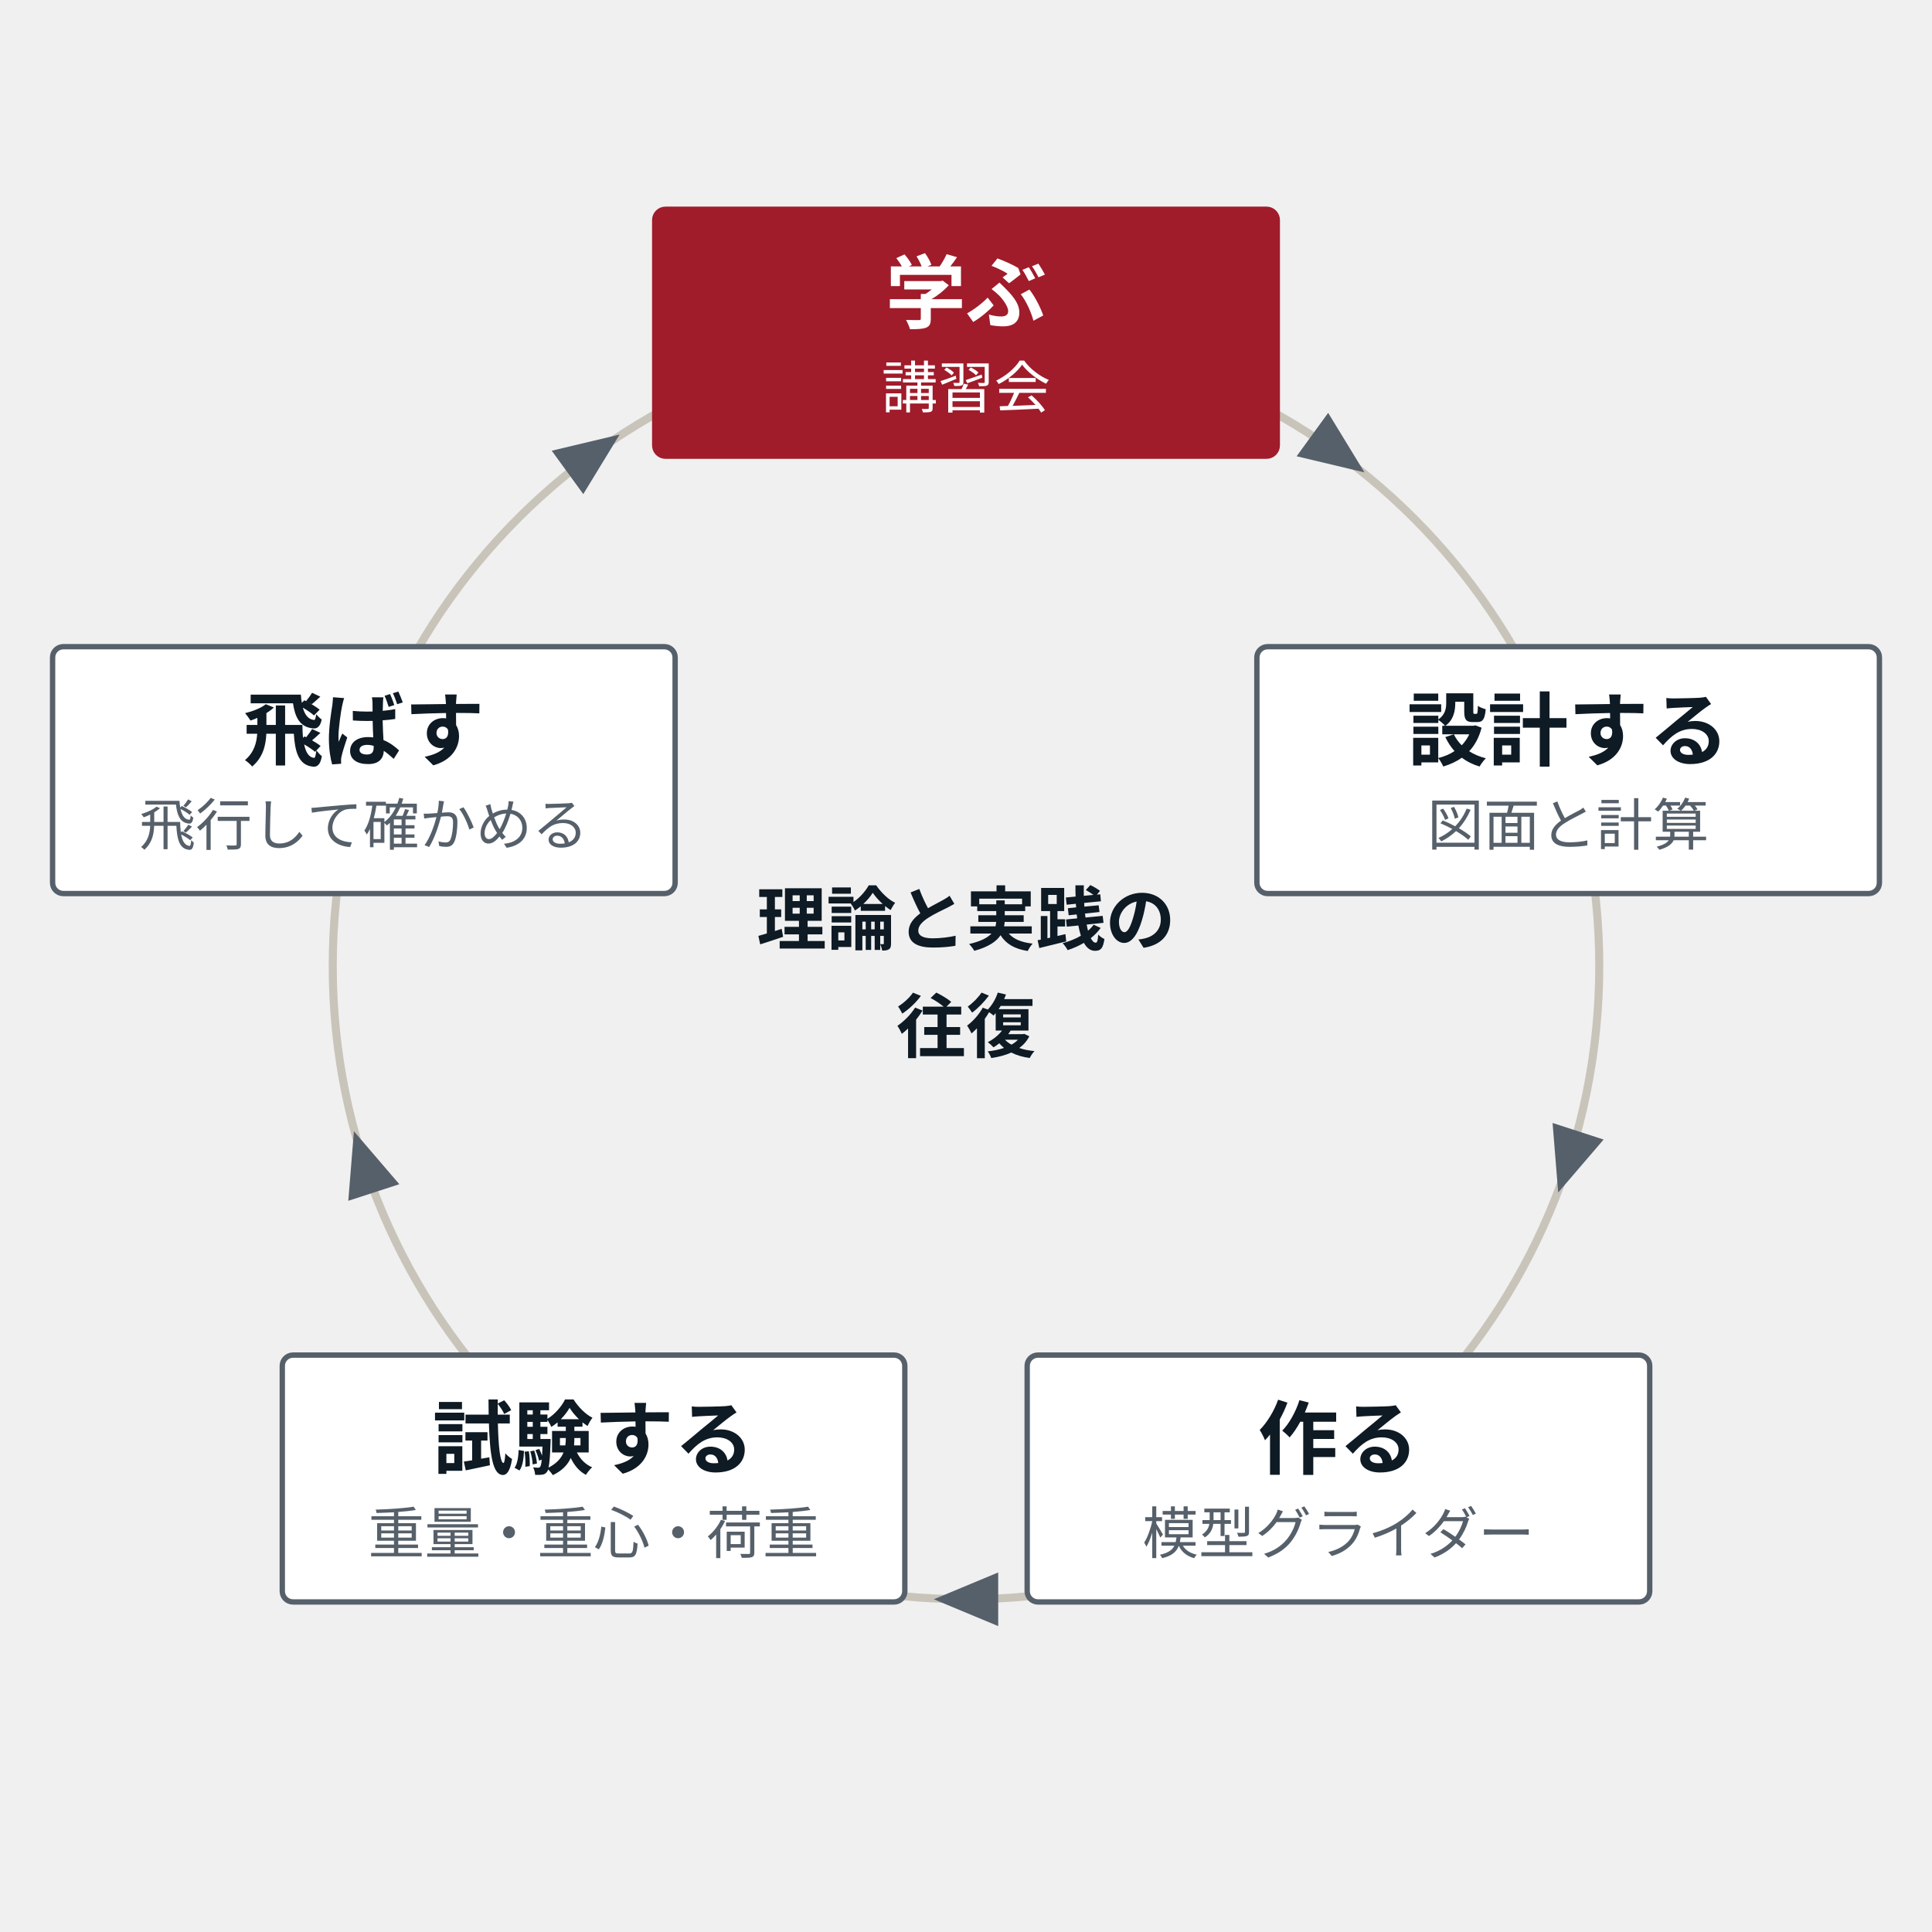
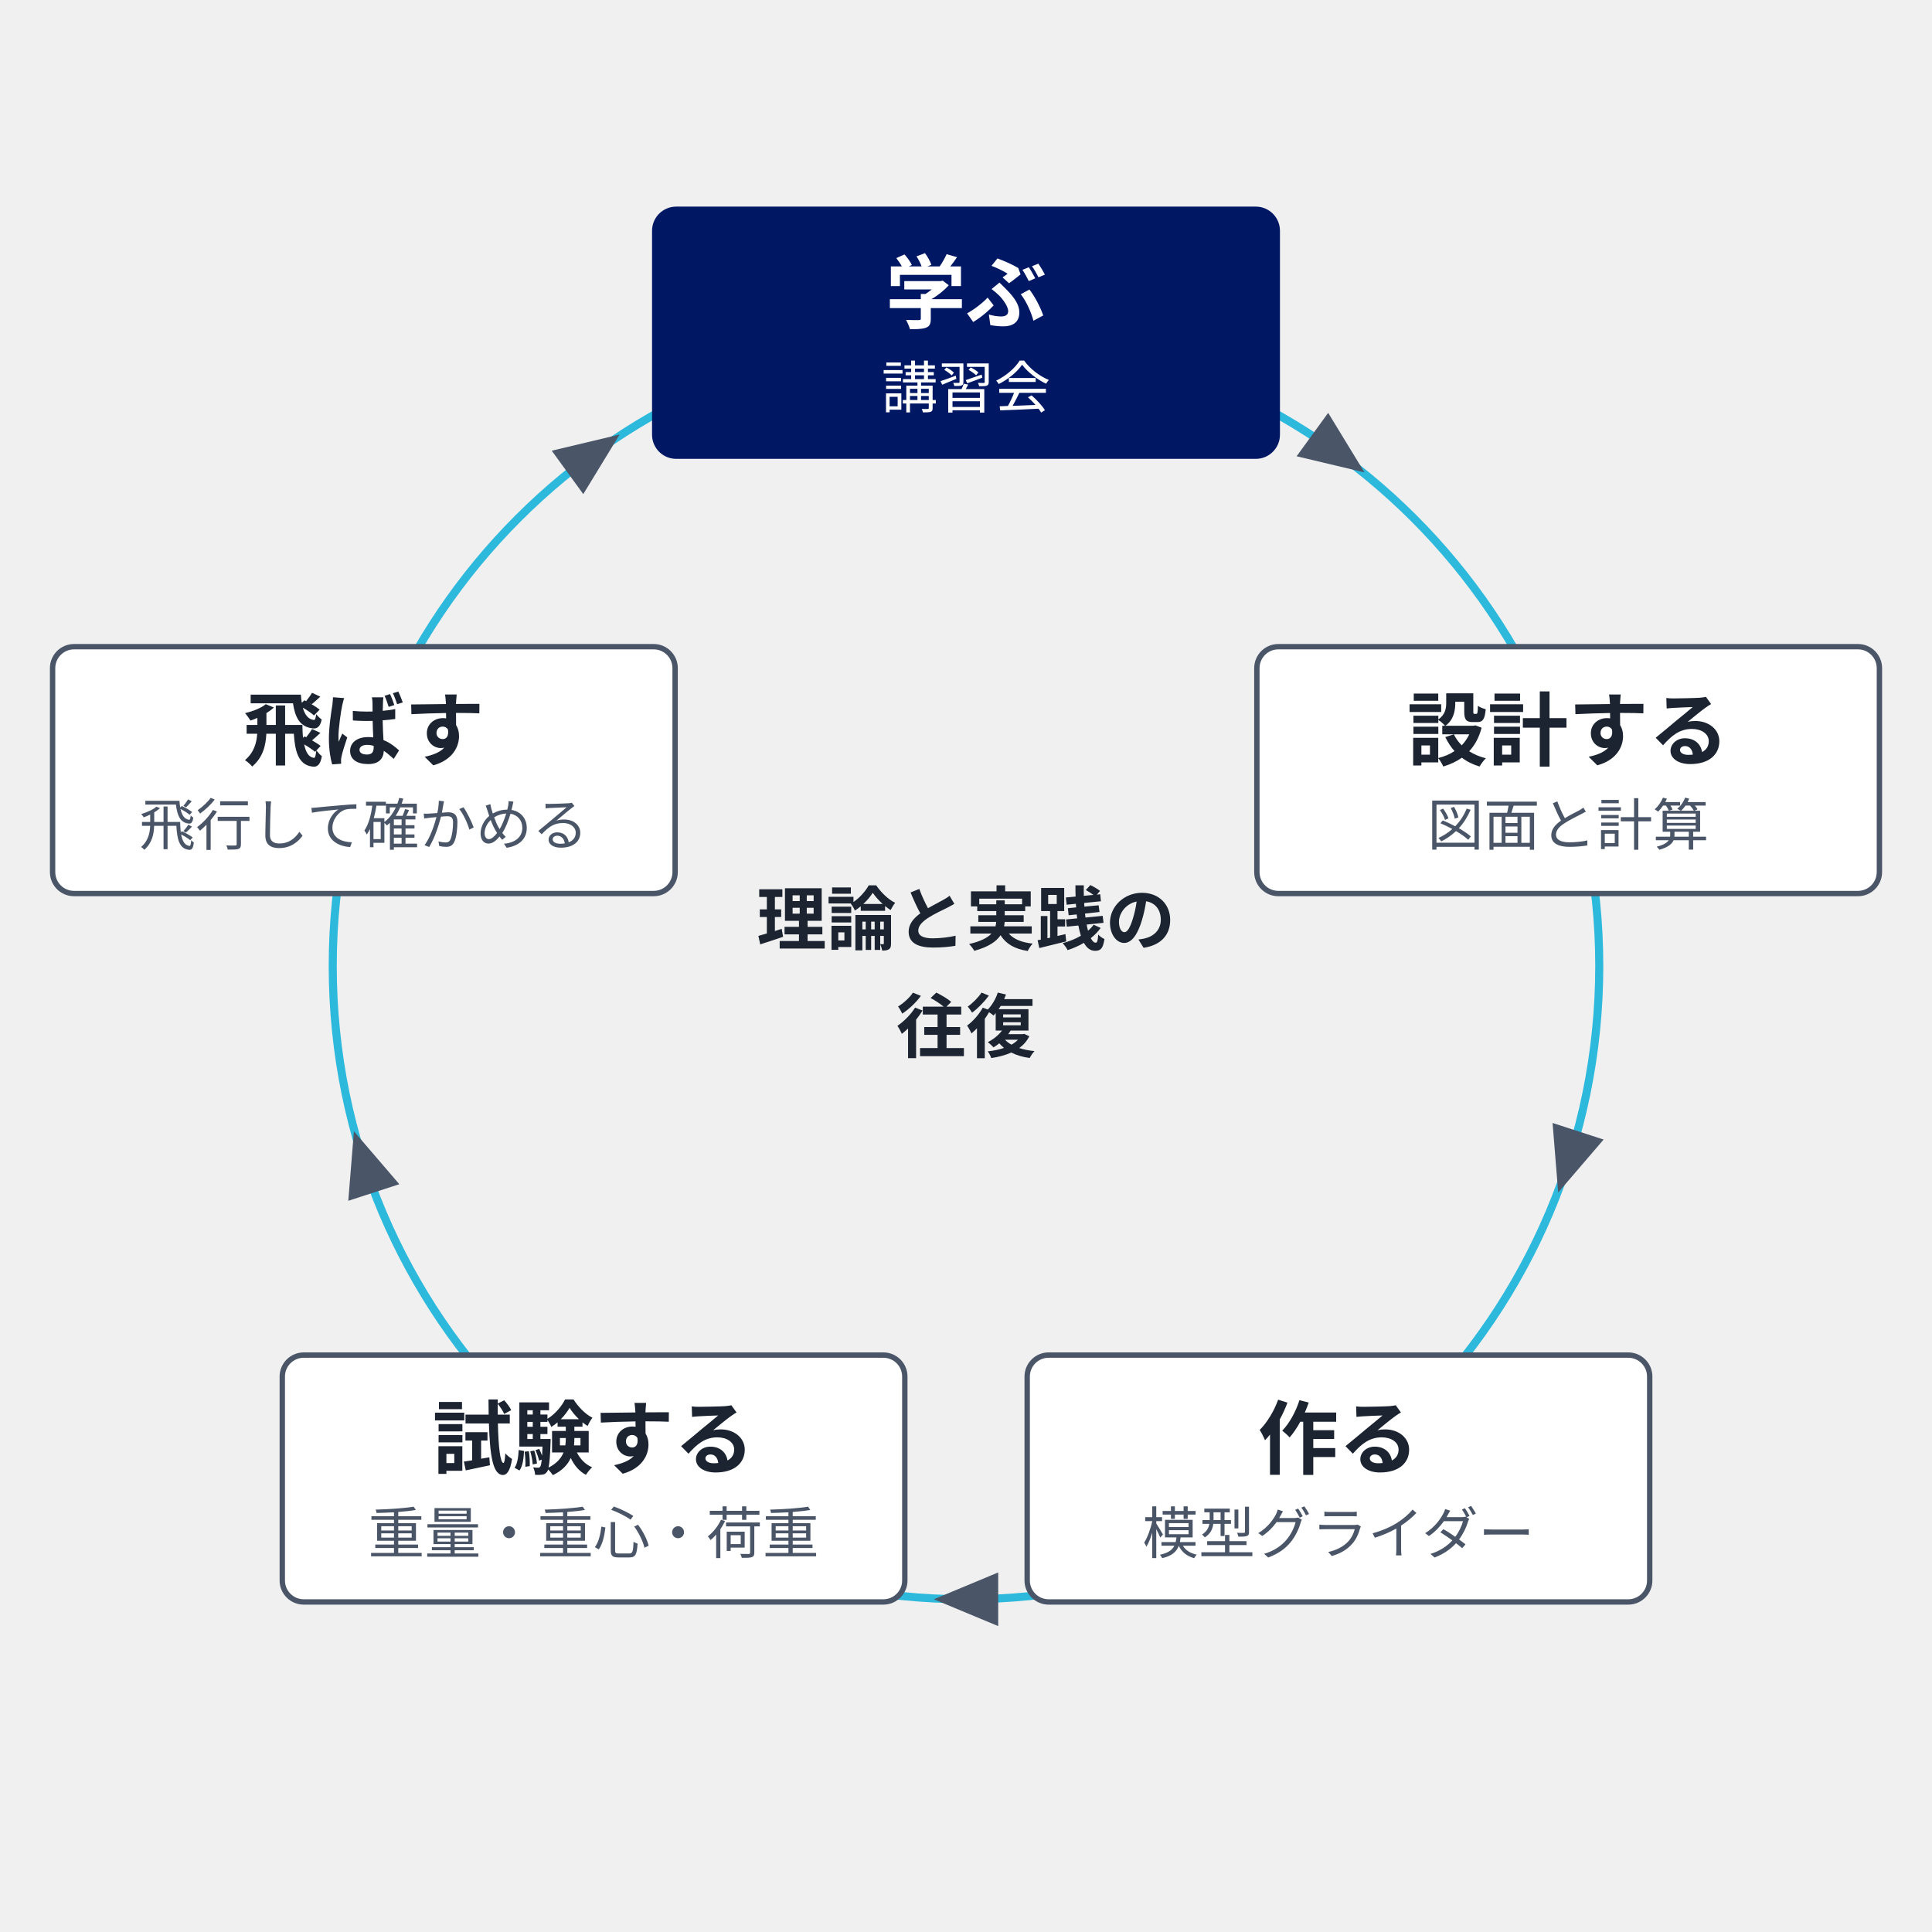
- <svg xmlns="http://www.w3.org/2000/svg" viewBox="0 0 360 360" role="img" font-family="Hiragino Sans, Noto Sans JP, Yu Gothic UI, sans-serif">
-   <circle cx="180" cy="180" r="118" fill="none" stroke="#C9C4BA" stroke-width="1.5" />
-   <path d="M-6,-5 L6,0 L-6,5 Z" fill="#56606A" transform="translate(249.4,84.5) rotate(36.0)" />
-   <path d="M-6,-5 L6,0 L-6,5 Z" fill="#56606A" transform="translate(292.2,216.5) rotate(108.0)" />
-   <path d="M-6,-5 L6,0 L-6,5 Z" fill="#56606A" transform="translate(180.0,298.0) rotate(180.0)" />
-   <path d="M-6,-5 L6,0 L-6,5 Z" fill="#56606A" transform="translate(67.8,216.5) rotate(252.0)" />
-   <path d="M-6,-5 L6,0 L-6,5 Z" fill="#56606A" transform="translate(110.6,84.5) rotate(324.0)" />
-   <rect x="122.0" y="39.0" width="116" height="46" rx="2" fill="#A01C2B" stroke="#A01C2B" stroke-width="1" />
+ <svg xmlns="http://www.w3.org/2000/svg" viewBox="0 0 360 360" role="img" font-family="Noto Sans JP, Hiragino Sans, Yu Gothic UI, sans-serif">
+   <circle cx="180" cy="180" r="118" fill="none" stroke="#2CB9DB" stroke-width="1.5" />
+   <path d="M-6,-5 L6,0 L-6,5 Z" fill="#4A5568" transform="translate(249.4,84.5) rotate(36.0)" />
+   <path d="M-6,-5 L6,0 L-6,5 Z" fill="#4A5568" transform="translate(292.2,216.5) rotate(108.0)" />
+   <path d="M-6,-5 L6,0 L-6,5 Z" fill="#4A5568" transform="translate(180.0,298.0) rotate(180.0)" />
+   <path d="M-6,-5 L6,0 L-6,5 Z" fill="#4A5568" transform="translate(67.8,216.5) rotate(252.0)" />
+   <path d="M-6,-5 L6,0 L-6,5 Z" fill="#4A5568" transform="translate(110.6,84.5) rotate(324.0)" />
+   <rect x="122.0" y="39.0" width="116" height="46" rx="4" fill="#001764" stroke="#001764" stroke-width="1" />
  <text x="180.0" y="60.0" text-anchor="middle" font-size="15" font-weight="700" fill="#FFFFFF">学ぶ</text>
  <text x="180.0" y="76.0" text-anchor="middle" font-size="10.5" fill="#FFFFFF">講習会</text>
-   <rect x="234.2" y="120.5" width="116" height="46" rx="2" fill="#FFFFFF" stroke="#56606A" stroke-width="1" />
-   <text x="292.2" y="141.5" text-anchor="middle" font-size="15" font-weight="700" fill="#0E1A24">設計する</text>
-   <text x="292.2" y="157.5" text-anchor="middle" font-size="10.5" fill="#56606A">図面と計算</text>
-   <rect x="191.4" y="252.5" width="116" height="46" rx="2" fill="#FFFFFF" stroke="#56606A" stroke-width="1" />
-   <text x="249.4" y="273.5" text-anchor="middle" font-size="15" font-weight="700" fill="#0E1A24">作る</text>
-   <text x="249.4" y="289.5" text-anchor="middle" font-size="10.5" fill="#56606A">模型グライダー</text>
-   <rect x="52.6" y="252.5" width="116" height="46" rx="2" fill="#FFFFFF" stroke="#56606A" stroke-width="1" />
-   <text x="110.6" y="273.5" text-anchor="middle" font-size="15" font-weight="700" fill="#0E1A24">試験する</text>
-   <text x="110.6" y="289.5" text-anchor="middle" font-size="10.5" fill="#56606A">重量・重心・荷重</text>
-   <rect x="9.8" y="120.5" width="116" height="46" rx="2" fill="#FFFFFF" stroke="#56606A" stroke-width="1" />
-   <text x="67.8" y="141.5" text-anchor="middle" font-size="15" font-weight="700" fill="#0E1A24">飛ばす</text>
-   <text x="67.8" y="157.5" text-anchor="middle" font-size="10.5" fill="#56606A">飛行して確かめる</text>
-   <text x="180" y="176" text-anchor="middle" font-size="13" fill="#0E1A24" font-weight="700">理論と実践の</text>
-   <text x="180" y="196" text-anchor="middle" font-size="13" fill="#0E1A24" font-weight="700">往復</text>
+   <rect x="234.2" y="120.5" width="116" height="46" rx="4" fill="#FFFFFF" stroke="#4A5568" stroke-width="1" />
+   <text x="292.2" y="141.5" text-anchor="middle" font-size="15" font-weight="700" fill="#1B2430">設計する</text>
+   <text x="292.2" y="157.5" text-anchor="middle" font-size="10.5" fill="#4A5568">図面と計算</text>
+   <rect x="191.4" y="252.5" width="116" height="46" rx="4" fill="#FFFFFF" stroke="#4A5568" stroke-width="1" />
+   <text x="249.4" y="273.5" text-anchor="middle" font-size="15" font-weight="700" fill="#1B2430">作る</text>
+   <text x="249.4" y="289.5" text-anchor="middle" font-size="10.5" fill="#4A5568">模型グライダー</text>
+   <rect x="52.6" y="252.5" width="116" height="46" rx="4" fill="#FFFFFF" stroke="#4A5568" stroke-width="1" />
+   <text x="110.6" y="273.5" text-anchor="middle" font-size="15" font-weight="700" fill="#1B2430">試験する</text>
+   <text x="110.6" y="289.5" text-anchor="middle" font-size="10.5" fill="#4A5568">重量・重心・荷重</text>
+   <rect x="9.8" y="120.5" width="116" height="46" rx="4" fill="#FFFFFF" stroke="#4A5568" stroke-width="1" />
+   <text x="67.8" y="141.5" text-anchor="middle" font-size="15" font-weight="700" fill="#1B2430">飛ばす</text>
+   <text x="67.8" y="157.5" text-anchor="middle" font-size="10.5" fill="#4A5568">飛行して確かめる</text>
+   <text x="180" y="176" text-anchor="middle" font-size="13" fill="#1B2430" font-weight="700">理論と実践の</text>
+   <text x="180" y="196" text-anchor="middle" font-size="13" fill="#1B2430" font-weight="700">往復</text>
</svg>
